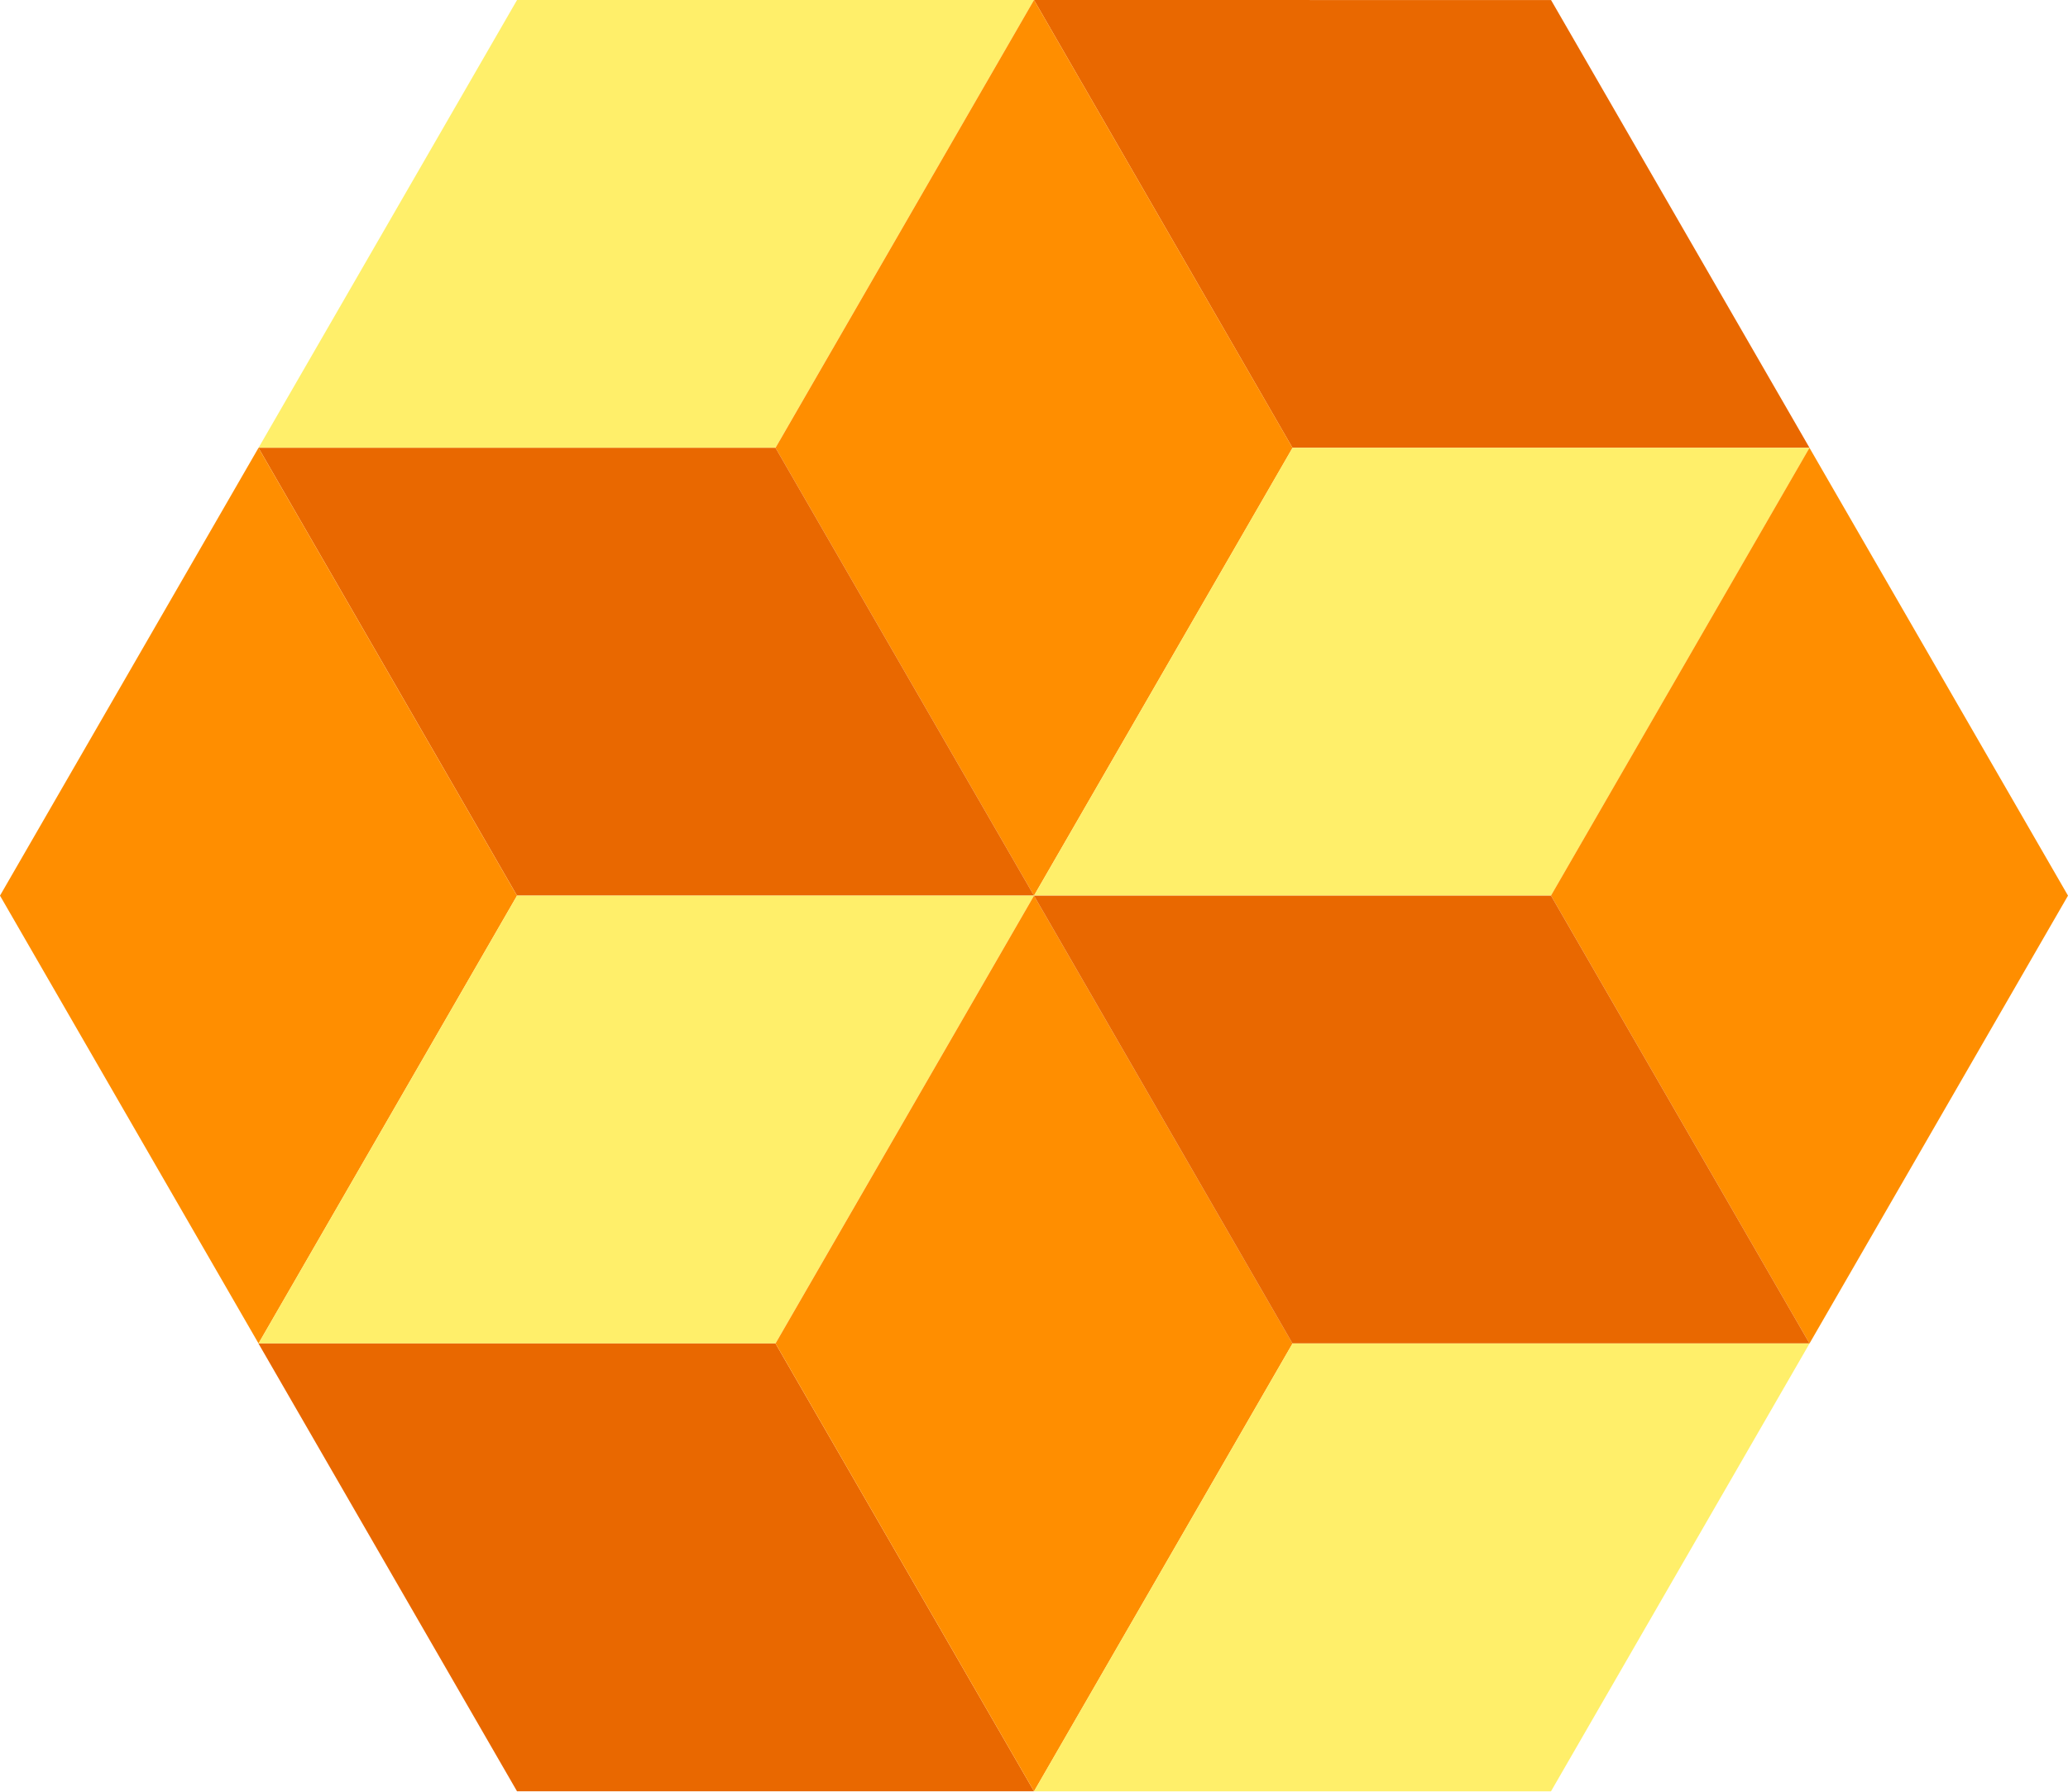
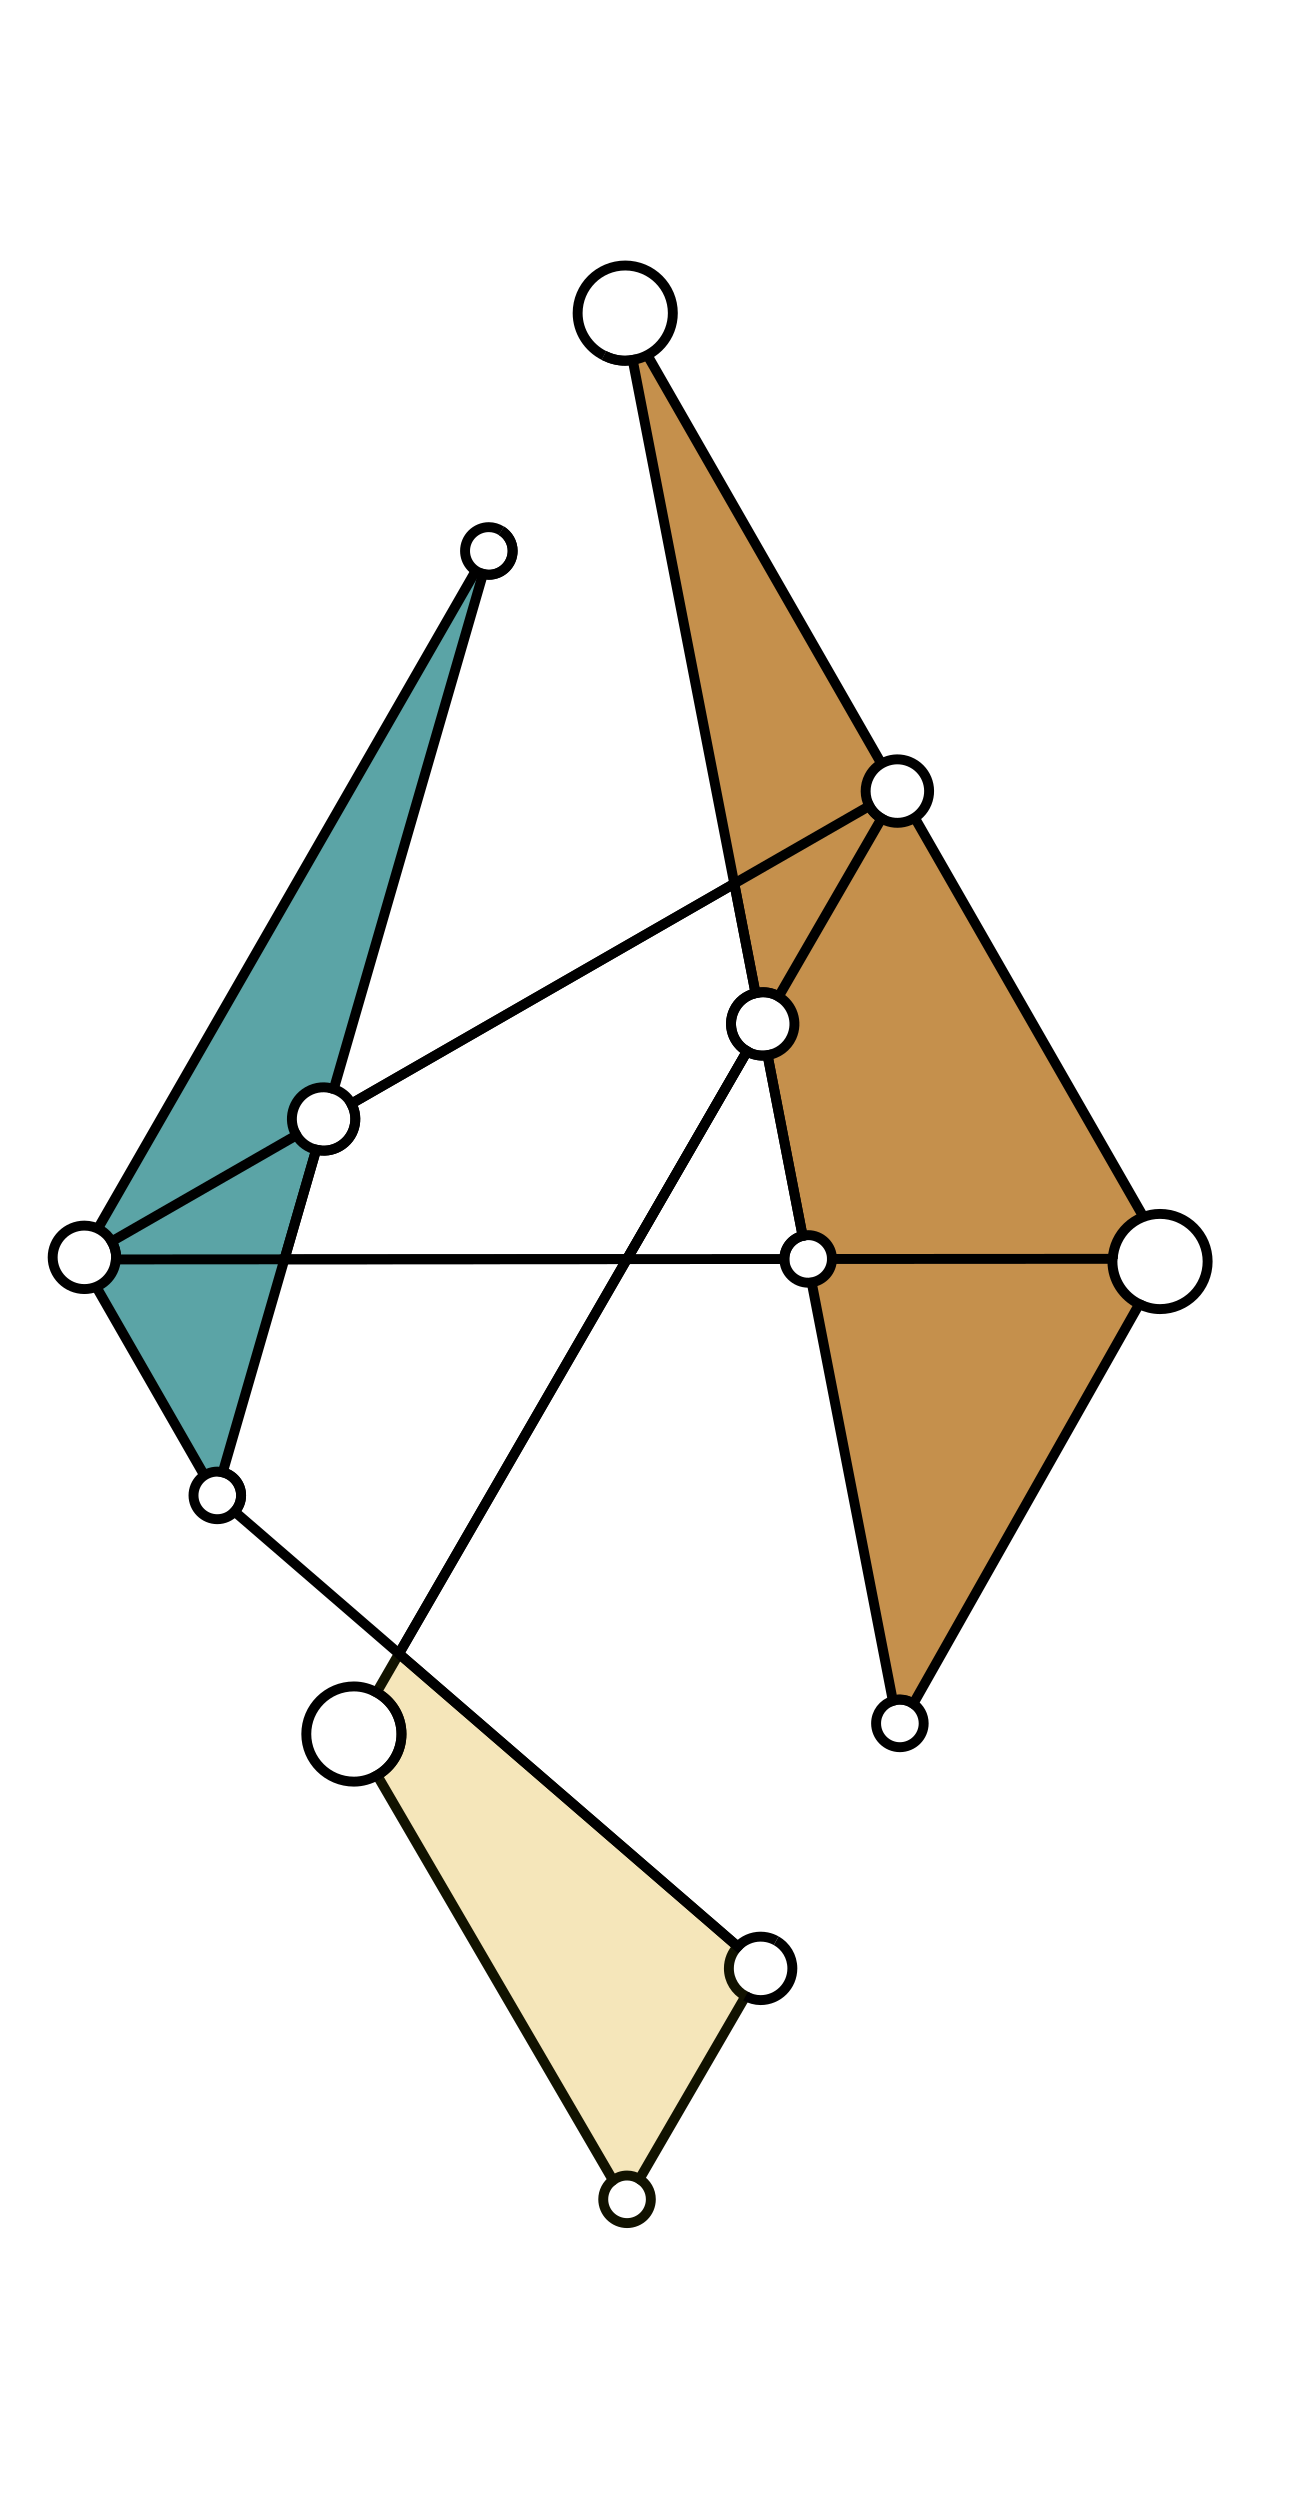
- <svg xmlns="http://www.w3.org/2000/svg" id="Layer_2" data-name="Layer 2" viewBox="0 0 389.08 336.97">
-   <defs>
-     <style>.cls-1{fill:none;stroke:#000;stroke-miterlimit:10;}.cls-2{fill:#ffef6a;}.cls-3{fill:#e96800;}.cls-4{fill:#ff8e00;}</style>
-   </defs>
-   <path class="cls-1" d="M143.77,86" />
-   <path class="cls-1" d="M174.08,123.77" />
-   <polygon class="cls-2" points="97.28 0 48.64 84.24 145.9 84.24 194.54 0 97.28 0" />
-   <polygon class="cls-3" points="291.82 0.01 194.54 0 243.17 84.24 340.45 84.24 291.82 0.01" />
-   <polygon class="cls-4" points="145.91 84.24 194.54 168.48 243.18 84.25 194.54 0 145.91 84.24" />
-   <polygon class="cls-3" points="145.91 84.24 48.63 84.24 97.27 168.48 194.54 168.48 145.91 84.24" />
-   <polygon class="cls-4" points="0 168.48 48.64 252.72 97.27 168.49 48.63 84.25 0 168.48" />
-   <polygon class="cls-2" points="97.28 168.48 48.64 252.72 145.9 252.72 194.54 168.48 97.28 168.48" />
-   <polygon class="cls-3" points="145.91 252.73 48.63 252.73 97.27 336.96 194.54 336.96 145.91 252.73" />
-   <polygon class="cls-4" points="145.91 252.72 194.55 336.97 243.18 252.73 194.54 168.49 145.91 252.72" />
-   <polygon class="cls-2" points="243.18 84.24 194.54 168.48 291.81 168.48 340.45 84.24 243.18 84.24" />
-   <polygon class="cls-4" points="291.81 168.47 340.45 252.72 389.08 168.48 340.44 84.24 291.81 168.47" />
-   <polygon class="cls-3" points="291.82 168.49 194.54 168.49 243.17 252.72 340.45 252.72 291.82 168.49" />
-   <polygon class="cls-2" points="243.18 252.73 194.54 336.97 291.81 336.97 340.45 252.73 243.18 252.73" />
+ <svg xmlns="http://www.w3.org/2000/svg" version="1.1" id="Layer_1" x="0px" y="0px" viewBox="0 0 8503.9 16383" style="enable-background:new 0 0 8503.9 16383;" xml:space="preserve">
+   <style type="text/css">
+ 	.st0{fill:#5BA4A6;}
+ 	.st1{fill:#C5904C;}
+ 	.st2{fill:none;stroke:#111200;stroke-width:65;stroke-miterlimit:10;}
+ 	.st3{fill:#F5E6BA;stroke:#111200;stroke-width:65;stroke-miterlimit:10;}
+ 	.st4{fill:none;stroke:#000000;stroke-width:65;stroke-miterlimit:10;}
+ 	.st5{fill:none;stroke:#B7EEF0;stroke-width:65;stroke-miterlimit:10;}
+ </style>
+   <polygon class="st0" points="620.1,8440.9 1313.1,9640.4 1385,9646.4 1462.9,9634.4 2068.1,7537.1 1954.3,7453.2 1906.4,7279.4   1996.2,7159.6 2104.1,7123.6 2182,7135.6 3152.8,3779.9 3110.8,3749.9 642,8034.4 731.9,8124.3 761.8,8262.1 719.9,8388 " />
+   <polygon class="st1" points="4141.1,2358 4238.7,2323.5 5765.4,5003.9 5679.3,5118.7 5690.8,5279.4 5765.4,5365.5 5880.2,5399.9   5989.2,5348.3 7475.8,7971.3 7355.2,8063.1 7286.4,8235.3 7302.2,8355.4 7361.7,8477.1 7456.4,8547.5 5982.5,11161.1   5923.6,11140.9 5850.5,11150.6 5318.3,8406 5387.1,8374.7 5440.3,8307.4 5454.4,8260.4 5435.6,8165 5382.5,8116.5 5323,8093   5266.7,8093 5033.5,6918 5121.2,6877.3 5172.8,6827.3 5210.3,6719.3 5188.4,6620.7 5149.3,6556.6 5066.4,6508.1 4988.2,6498.7   4953.7,6503.4 " />
+   <g>
+     <path class="st2" d="M4016.8,14287.4c-38.4,28.4-63.6,73.6-63.6,125.1c0,86.1,69.8,155.9,155.9,155.9c86.1,0,156-69.8,156-155.9   c0-56.2-30-105.1-74.6-132.5" />
+     <path class="st3" d="M4190.5,14280l695.2-1198.8c-64.7-35.2-109.2-103-109.2-181.9c0-55.7,22.2-106,57.9-143.4l-2219.9-1918.9   l-146.7,254c96.8,52.9,163.2,154.5,163.2,272.6c0,116.6-64.7,217.1-159.5,270.6l1545.4,2653.4c25.9-19.2,57.6-30.9,92.3-30.9   C4139.1,14256.5,4166.8,14265.4,4190.5,14280z" />
+   </g>
+   <line class="st4" x1="5997.7" y1="5365.1" x2="7494.2" y2="7976" />
+   <line class="st4" x1="647.7" y1="8040.3" x2="3120.3" y2="3736" />
+   <path class="st4" d="M3286.2,3478.7" />
+   <path class="st4" d="M3286.2,3478.7c43.9,27.6,73.3,76.1,73.3,131.8c0,86.1-69.8,156-155.9,156c-13.4,0-26.1-2.2-38.5-5.4  l-977.8,3375.7c46.2,15.6,87.3,46.6,113.6,92.2c0.7,1.2,1,2.6,1.7,3.8l2509.3-1442.1L4146,2358.9c-16,2.5-32,4.9-48.7,4.9  c-50.2,0-96.9-13-138.9-34" />
+   <path class="st4" d="M4809.1,6623.7c27.7-61,81.5-101.3,142-115.6l-139.2-717.6L2302.5,7232.7c54.4,98.9,20.4,223.5-77.8,280.2  c-48.1,27.8-102.7,33.7-152.7,21.6l-208,718.2l2244.5-1.4l787-1362.1C4803.4,6836.4,4764.3,6722.2,4809.1,6623.7z" />
+   <path class="st4" d="M5084.4,6520.5c6.4,2.9,12,7,18,10.4l674.5-1167.4c-34.8-20.1-62.1-48.5-79.8-81.8l-885.3,508.8l139.2,717.6  C4994.3,6498,5040.9,6500.7,5084.4,6520.5z" />
+   <path class="st4" d="M5259.7,8098.7L5030,6915c-38.7,6-79.4,1.4-117.7-16c-6.1-2.8-11.3-6.6-16.9-9.9l-787,1362.1l1031.9-0.6  c0-0.2-0.1-0.5-0.1-0.7C5140.2,8176.4,5191.2,8115.2,5259.7,8098.7z" />
+   <path class="st4" d="M1942.6,7439.6L732,8135.3c18,30.8,29,66.1,29,104.3c0,4.7-1.1,9.1-1.4,13.7l1104.3-0.7l208-718.2  C2019.6,7521.9,1972.4,7489.2,1942.6,7439.6z" />
+   <path class="st4" d="M1459.7,9648.3c68.8,16.2,120.2,77.7,120.2,151.4c0,41.2-16.3,78.3-42.3,106.2l1076.9,930.9l1493.9-2585.6  l-2244.5,1.4L1459.7,9648.3z" />
+   <g>
+     <path class="st4" d="M7465.6,8546.2c41.3,20.2,87.2,32.6,136.3,32.6c172.3,0,311.9-139.6,311.9-311.9   c0-172.3-139.6-311.9-311.9-311.9c-166.2,0-300.8,130.4-310.1,294.3" />
+     <path class="st4" d="M7465.6,8546.2" />
+     <path class="st4" d="M7291.8,8249.3" />
+     <path class="st4" d="M7290,8266.9c0-6,1.4-11.6,1.8-17.6l-1839.7,1.1c-0.3,78.1-58.1,142.1-133.2,153.1l532.1,2742   c14.7-4.6,30-7.8,46.3-7.8c32.6,0,62.7,10,87.8,27.1l1480.6-2618.7C7362,8495.5,7290,8390,7290,8266.9z" />
+   </g>
+   <path class="st4" d="M4146,2358.9c149-23.5,263.2-151.4,263.2-307c0-172.3-139.6-311.9-311.9-311.9  c-172.3,0-311.9,139.7-311.9,311.9c0,122.1,70.8,226.7,173,278" />
+   <path class="st4" d="M4095,2096.5" />
+   <path class="st4" d="M3958.4,2329.9c42,21,88.7,34,138.9,34c16.7,0,32.7-2.4,48.7-4.9" />
+   <path class="st4" d="M5030,6915c66.9-10.4,127.5-53,157.6-119.2c44.6-98.1,5.9-211.9-85.3-264.9" />
+   <path class="st4" d="M5102.4,6530.9c-6-3.5-11.5-7.5-18-10.4c-43.6-19.8-90.1-22.5-133.4-12.3" />
+   <path class="st4" d="M4951.1,6508.1c-60.5,14.3-114.3,54.6-142,115.6c-44.8,98.5-5.7,212.7,86.3,265.5" />
+   <path class="st4" d="M2614.5,10836.9l2280.9-3947.7c5.7,3.3,10.9,7.1,16.9,9.9c38.3,17.4,79,22,117.7,16l229.7,1183.7  c-68.5,16.5-119.5,77.7-119.5,151.2" />
+   <path class="st4" d="M5888,11336.5" />
+   <path class="st4" d="M5850.9,11145.6c-63.4,19.8-109.7,78.3-109.7,148.2c0,86.1,69.8,155.9,155.9,155.9s155.9-69.8,155.9-155.9  c0-53.6-27.1-100.8-68.2-128.8" />
+   <path class="st4" d="M5296.1,8405.9c-85.9,0-155.5-69.5-155.9-155.2" />
+   <path class="st4" d="M5984.9,11164.9c-25-17.1-55.2-27.1-87.8-27.1c-16.2,0-31.6,3.2-46.3,7.8" />
+   <path class="st4" d="M5888,11336.5" />
+   <path class="st4" d="M3286.2,3478.7c-24-15.1-52.2-24.2-82.7-24.2c-86.1,0-155.9,69.8-155.9,155.9c0,72.8,50.1,133.4,117.5,150.6" />
+   <path class="st4" d="M3165,3761c12.4,3.2,25.1,5.4,38.5,5.4c86.1,0,155.9-69.8,155.9-156c0-55.7-29.4-104.2-73.3-131.8" />
+   <path class="st4" d="M3208.2,3611.9" />
+   <path class="st4" d="M2187.2,7136.7c-54.7-18.5-116.5-15.1-170.4,16c-99.5,57.4-133.5,184.6-76.1,284c0.6,1,1.4,1.8,2,2.8" />
+   <path class="st4" d="M2130.8,7331.4" />
+   <path class="st4" d="M2130.8,7331.4" />
+   <path class="st4" d="M2072,7534.5c50.1,12.1,104.6,6.2,152.7-21.6c98.2-56.7,132.3-181.3,77.8-280.2" />
+   <path class="st4" d="M2130.8,7331.4" />
+   <path class="st4" d="M526.3,8253.5" />
+   <path class="st4" d="M732,8135.3c-36.1-61.7-102.3-103.6-178.9-103.6c-114.8,0-207.9,93.1-207.9,207.9  c0,114.8,93.1,207.9,207.9,207.9c110.1,0,199.3-85.9,206.5-194.2" />
+   <path class="st4" d="M759.6,8253.4c0.3-4.6,1.4-9,1.4-13.7c0-38.2-11-73.5-29-104.3" />
+   <path class="st4" d="M526.3,8253.5" />
+   <path class="st4" d="M1415.6,9800.5" />
+   <path class="st4" d="M1459.7,9648.3c-11.5-2.7-23.4-4.5-35.7-4.5c-86.1,0-155.9,69.8-155.9,155.9s69.8,155.9,155.9,155.9  c45,0,85.2-19.3,113.6-49.7" />
+   <path class="st4" d="M1537.6,9906c26.1-27.9,42.3-65,42.3-106.2c0-73.8-51.4-135.2-120.2-151.4" />
+   <path class="st4" d="M1415.6,9800.5" />
+   <path class="st4" d="M5289.2,8250.6" />
+   <path class="st4" d="M5452,8250.5c0-0.2,0-0.3,0-0.5c0-86.1-69.8-155.9-155.9-155.9c-12.6,0-24.7,1.9-36.4,4.7" />
+   <path class="st4" d="M5289.2,8250.6" />
+   <path class="st4" d="M5452,8250.5" />
+   <path class="st4" d="M5086.6,12718" />
+   <path class="st4" d="M5823.9,11429.8" />
+   <path class="st4" d="M4994.2,12894" />
+   <path class="st4" d="M2312.1,11360.4" />
+   <path class="st4" d="M2467.8,11090.9c-44.4-24.3-94.5-39.3-148.7-39.3c-172.3,0-311.9,139.6-311.9,311.9  c0,172.3,139.6,311.9,311.9,311.9c55.7,0,107.2-15.8,152.4-41.3" />
+   <path class="st4" d="M2471.5,11634c94.8-53.5,159.5-154,159.5-270.6c0-118.1-66.4-219.6-163.2-272.6" />
+   <path class="st4" d="M5776.9,5363.6c2.2,1.3,4,3,6.2,4.2c101.4,53.9,227.3,15.4,281.2-86c53.9-101.4,15.4-227.3-86-281.2  c-101.4-53.9-227.3-15.4-281.2,86c-33.7,63.4-31.3,136.3,0,195.3" />
+   <path class="st4" d="M5887.2,5172.5" />
+   <path class="st4" d="M5887.2,5172.5" />
+   <path class="st4" d="M5697.1,5281.8c17.7,33.3,45,61.6,79.8,81.8" />
+   <line class="st4" x1="1335.1" y1="9661.7" x2="628.5" y2="8429.2" />
+   <path class="st5" d="M5779.1,5009.8" />
+   <path class="st5" d="M4242.4,2328" />
+   <path class="st5" d="M2163.2,11079.2" />
+   <path class="st5" d="M1491.8,9928.7" />
+   <line class="st4" x1="4242.4" y1="2328" x2="5779.1" y2="5009.8" />
+   <path class="st4" d="M4834.4,12755.9l-2219.9-1918.9L4834.4,12755.9c37.9-39.6,90.9-64.6,150.1-64.6c14.4,0,28.4,1.5,41.9,4.2  c21.5,4.4,41.7,12.1,60.2,22.5" />
+   <path class="st4" d="M5086.6,12718c63.2,35.7,105.8,103.4,105.8,181.2c0,114.8-93.1,207.9-207.9,207.9c-36,0-69.3-10-98.8-26" />
</svg>
